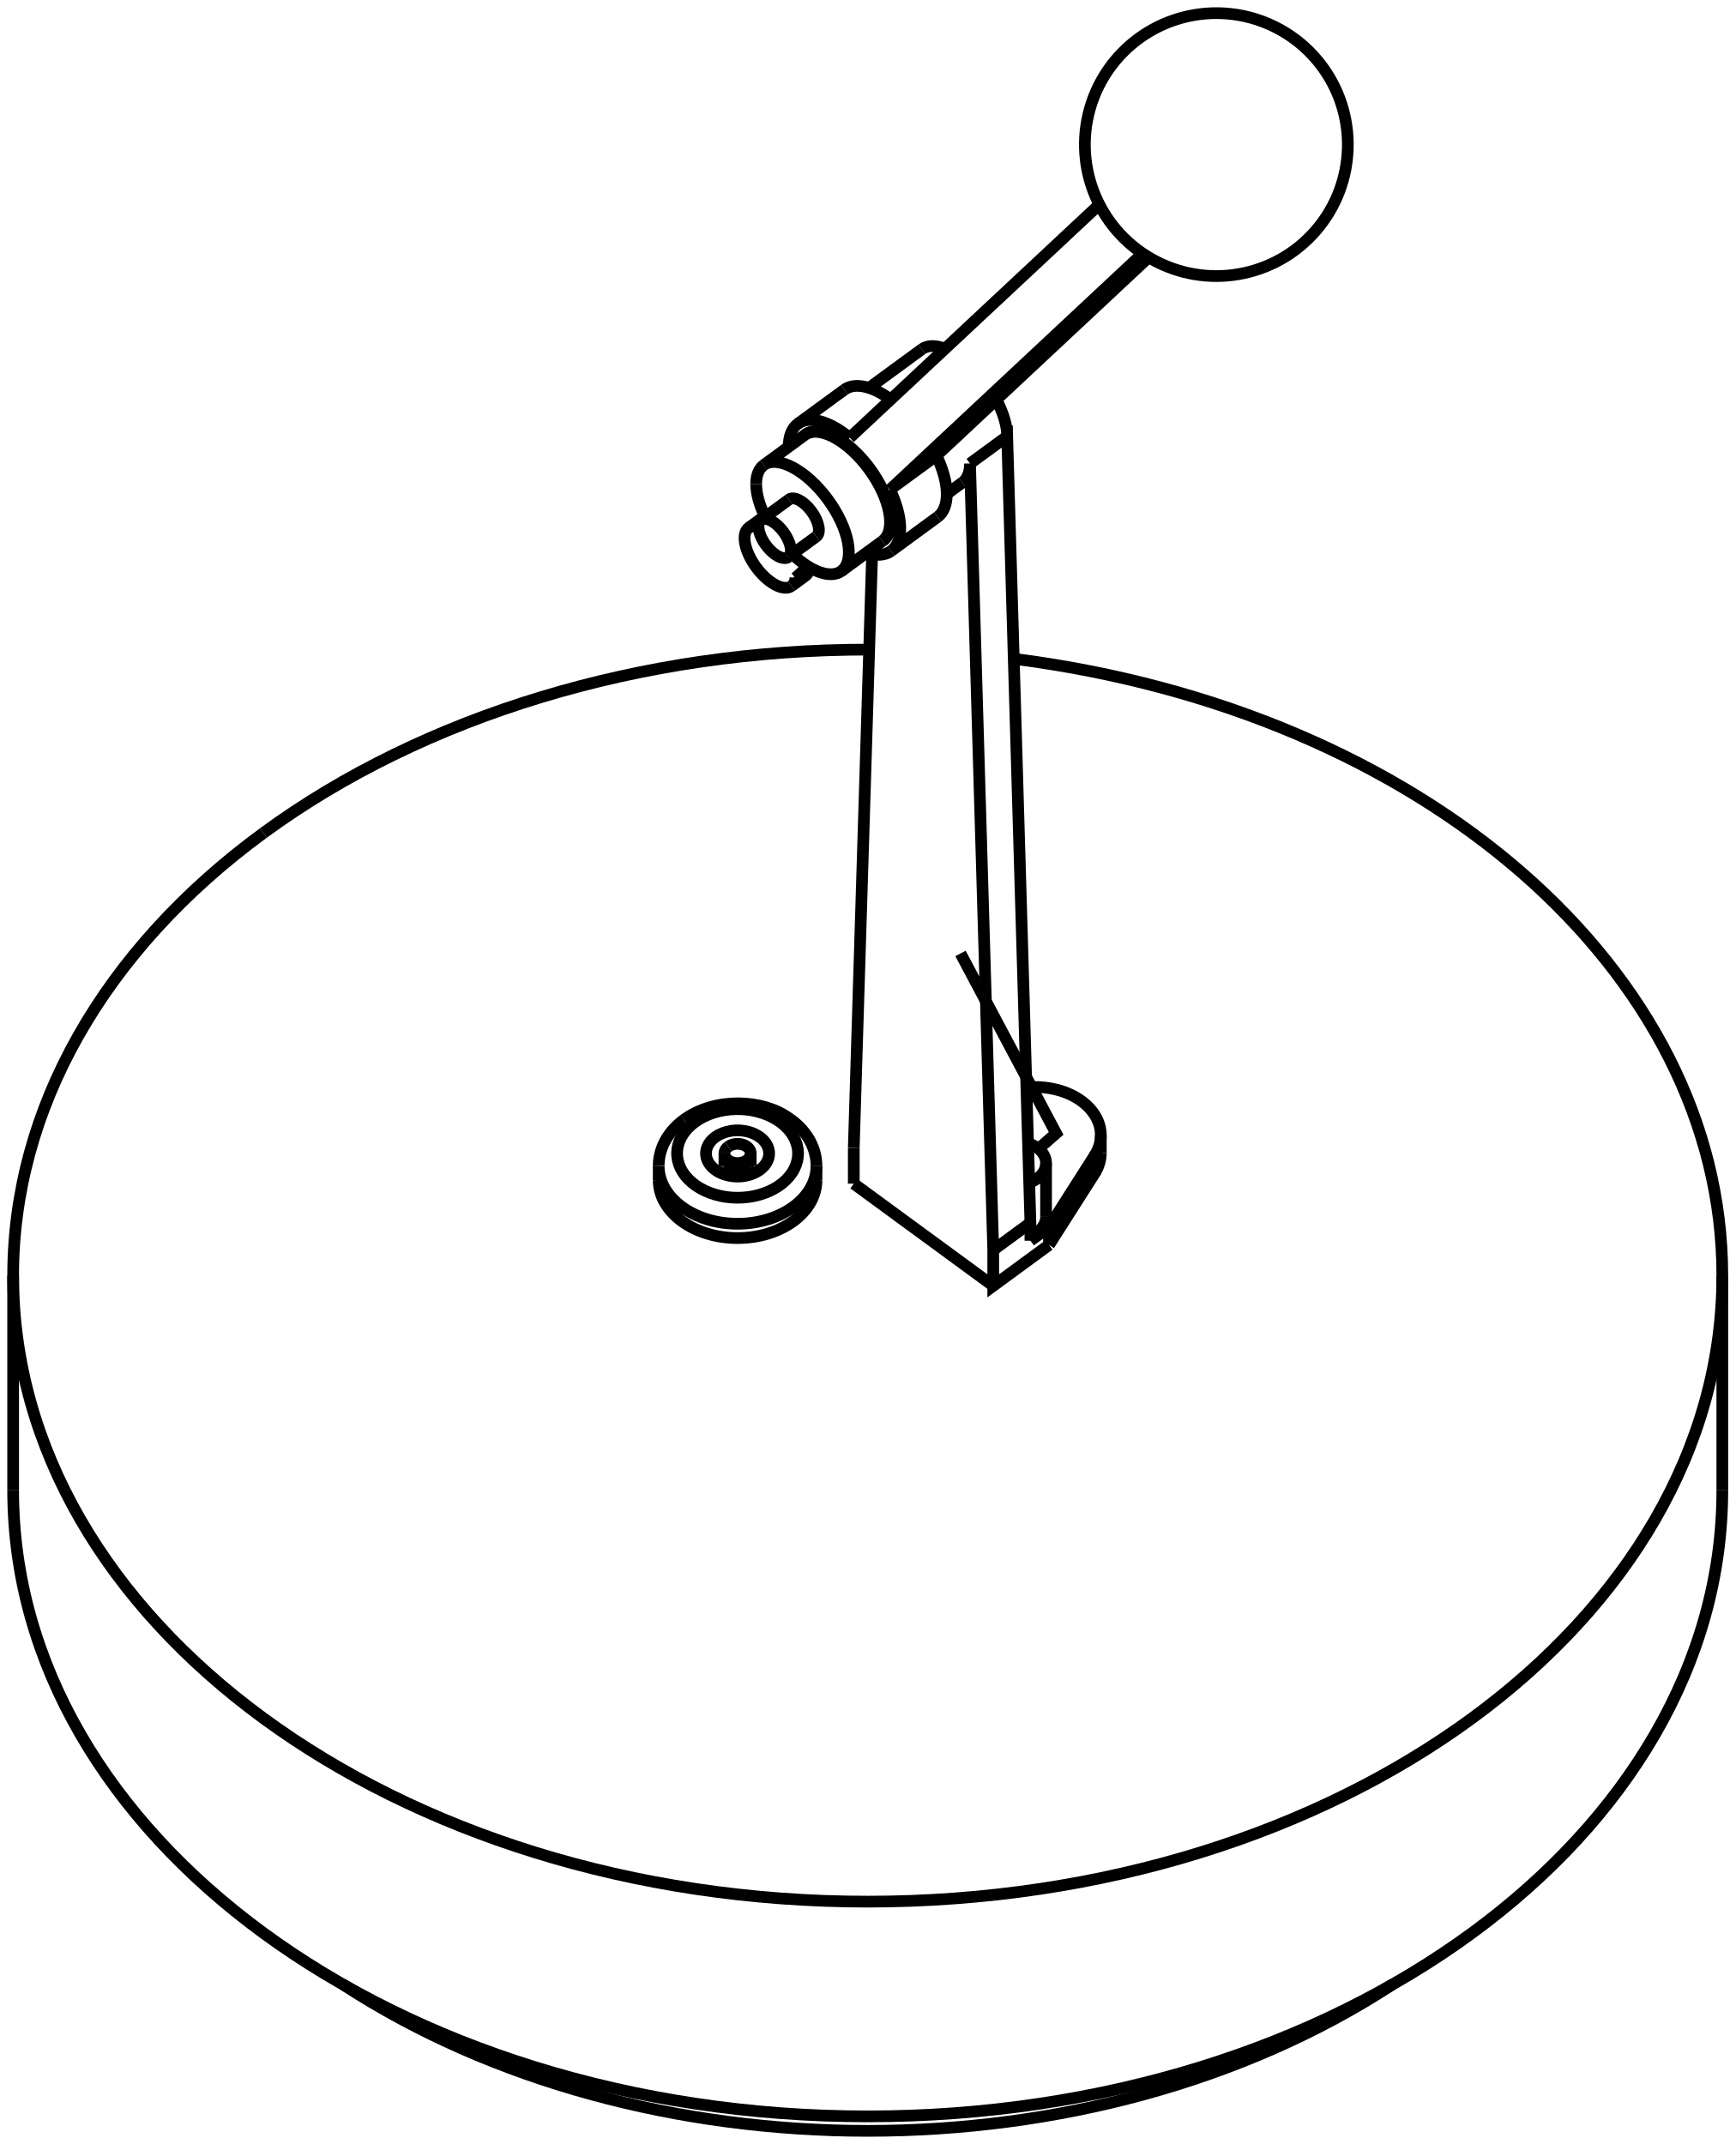
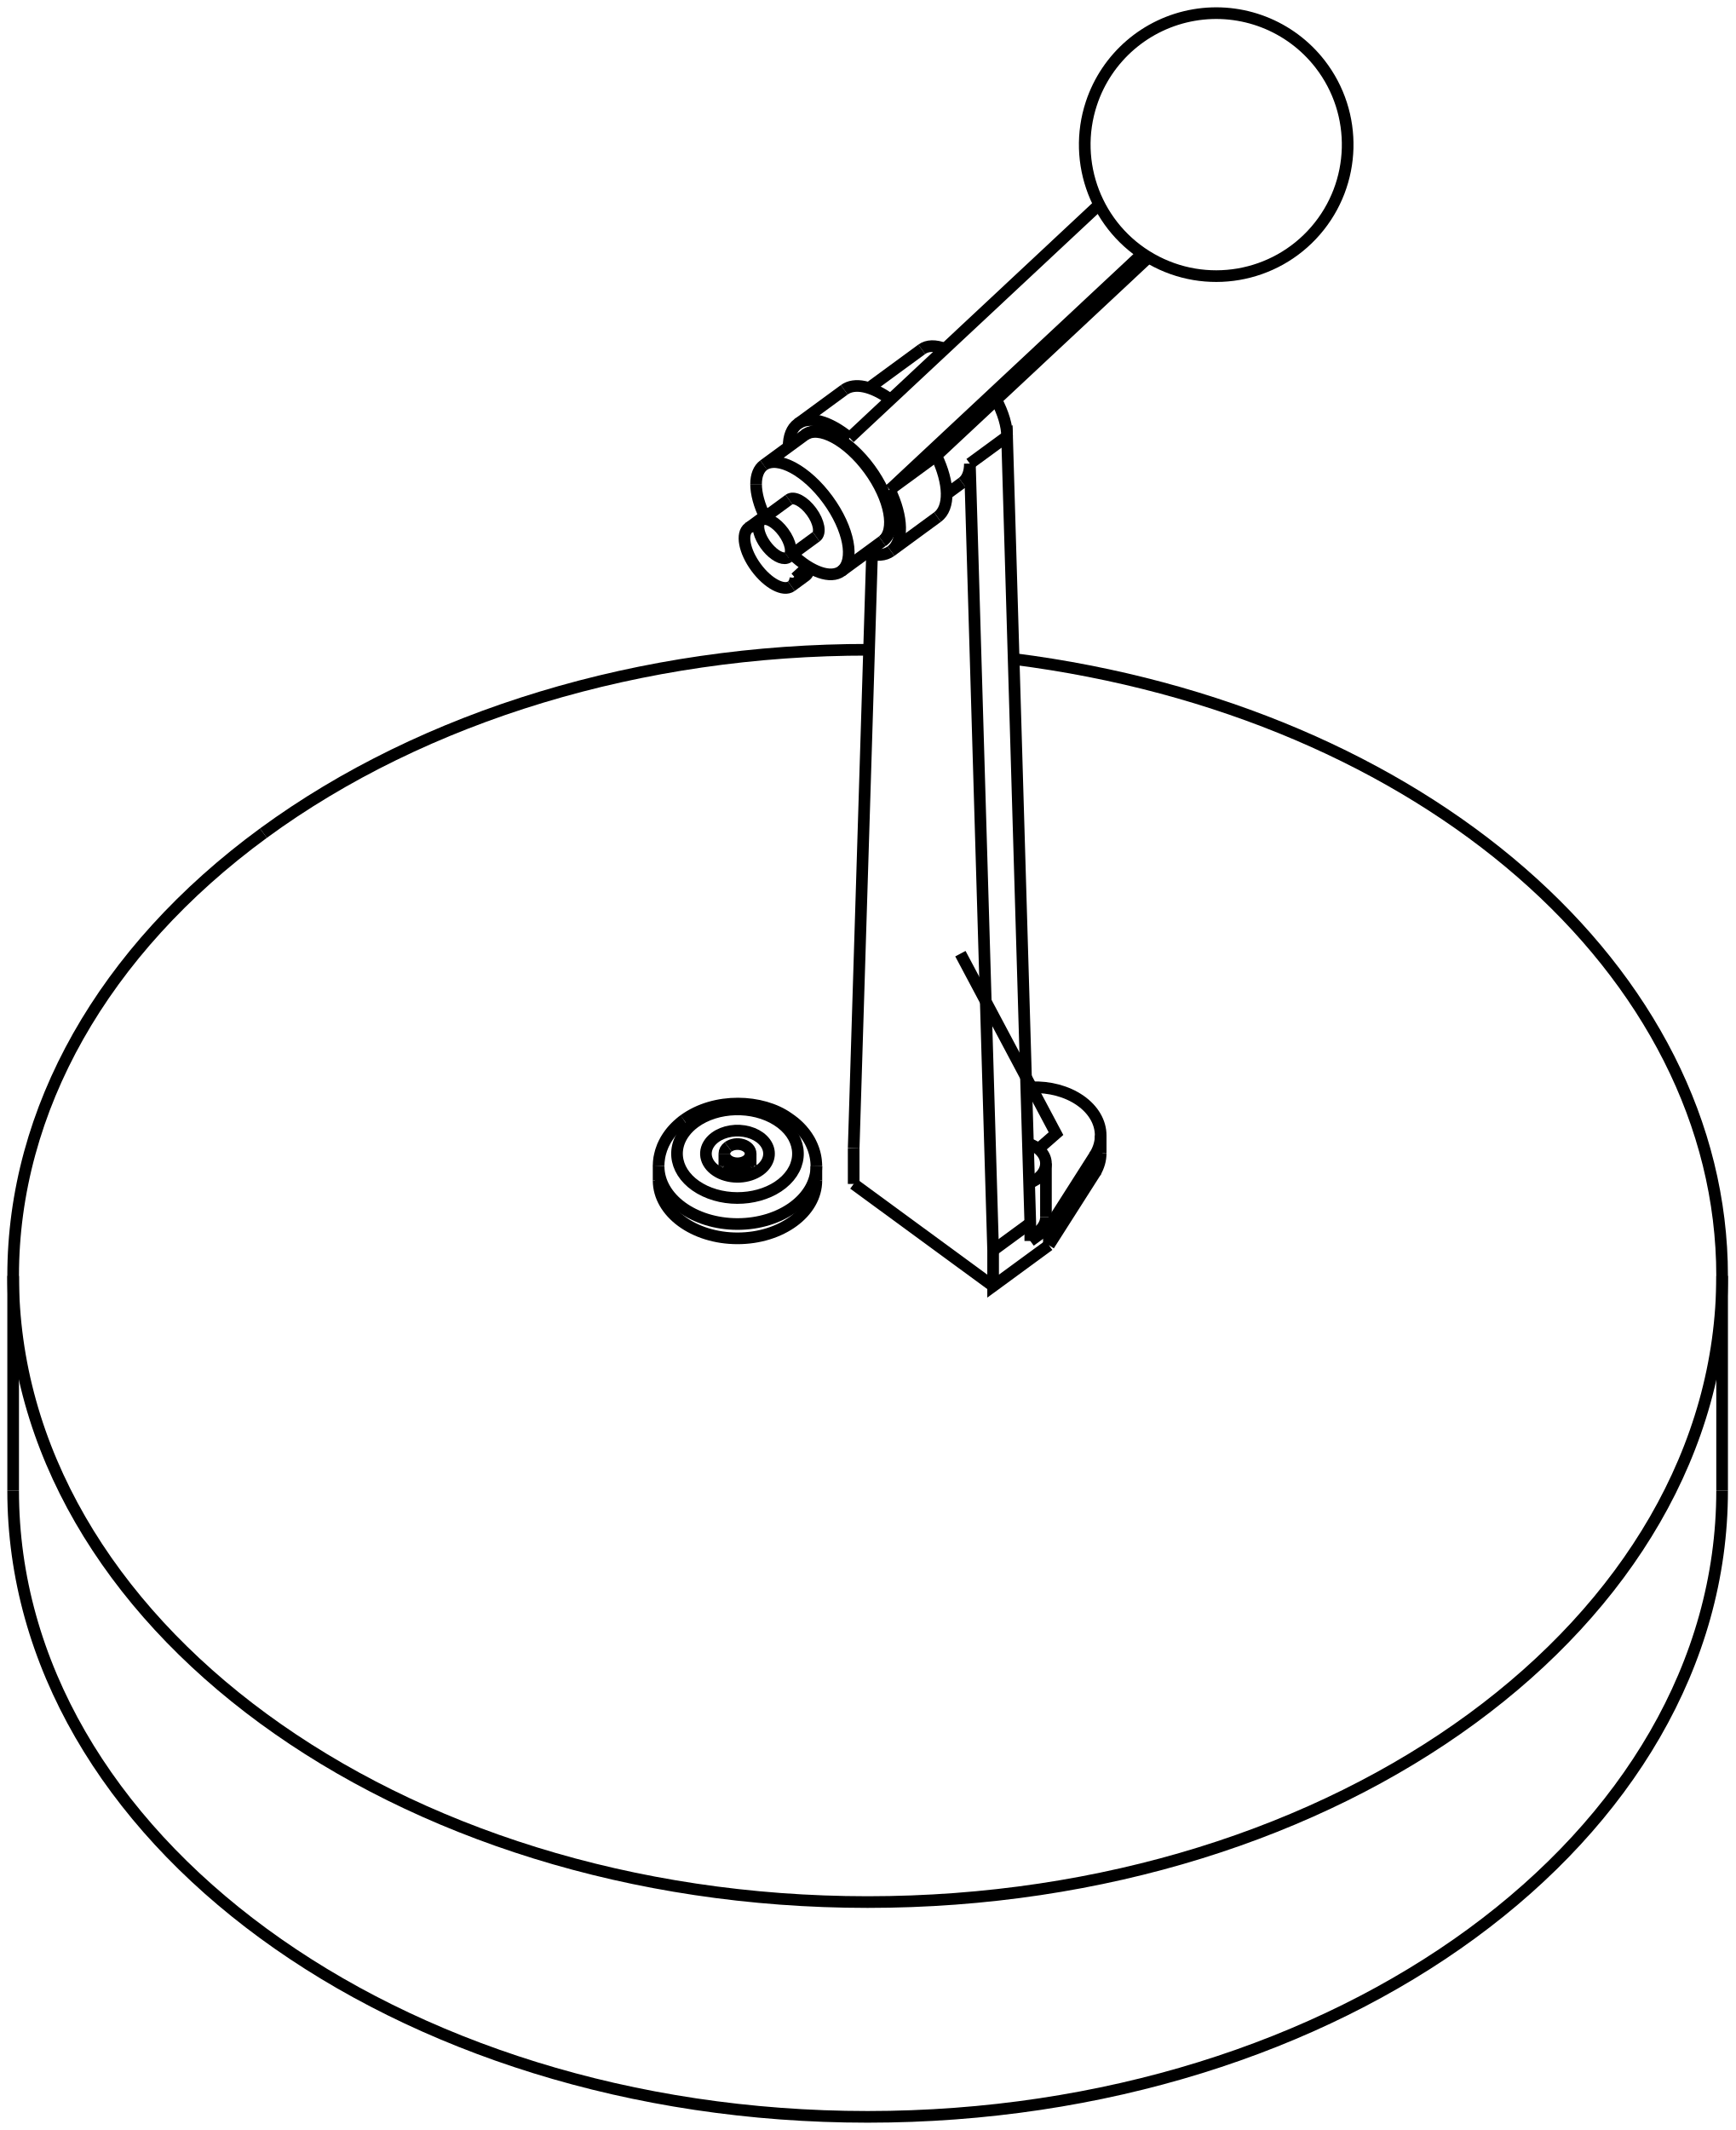
- <svg xmlns="http://www.w3.org/2000/svg" version="1.1" viewBox="-66 -52.132 132 163.094" fill="none" stroke="black" stroke-width="0.6%" vector-effect="non-scaling-stroke">
+ <svg xmlns="http://www.w3.org/2000/svg" version="1.1" viewBox="-66 -52.132 132 161.993" fill="none" stroke="black" stroke-width="0.6%" vector-effect="non-scaling-stroke">
  <path d="M -45.962 11.231 A 65 47.621 360 0 1 0.11 -2.716" />
  <path d="M 11.107 -2.016 A 65 47.621 360 0 1 65 44.905 A 65 47.621 360 0 1 -65 44.905 A 65 47.621 360 0 1 -45.962 11.231" />
  <path d="M -65 61.24 A 65 47.621 180 0 0 65 61.24" />
  <path d="M -15.899 37.652 A 6 4.396 180 0 0 -3.899 37.652" />
  <path d="M 17.317 37.035 A 5 3.663 180 0 0 17.728 35.58" />
  <path d="M 13.789 42.573 L 17.317 37.035 L 17.317 35.673 A 5 3.663 180 0 0 17.728 34.219 A 5 3.663 180 0 0 12.458 30.561" />
  <path d="M 13.789 42.573 L 9.546 45.682 L 9.546 42.959 L 7.778 -16.869 A 5 2.406 233.772 0 1 7.198 -15.426" />
  <path d="M -1.061 37.911 L 9.546 45.682" />
  <path d="M -3.899 36.563 A 6 4.396 360 0 1 -15.899 36.563 L -15.899 37.652" />
  <path d="M -1.061 35.189 L -1.061 37.911" />
  <path d="M 13.789 42.573 L 13.789 41.212 L 17.317 35.673" />
  <path d="M 12.374 42.248 L 12.374 40.887 L 10.607 -18.942 L 7.778 -16.869" />
  <path d="M 12.374 42.248 L 13.789 41.212" />
  <path d="M 12.374 40.887 L 9.546 42.959" />
  <path d="M 0.334 -9.969 L -1.061 35.189" />
-   <path d="M -39.909 98.828 A 60 43.958 180 0 0 39.909 98.828" />
  <path d="M -13.152 33.227 A 4.6 3.37 360 1 1 -13.936 33.994 A 4.6 3.37 360 0 1 -13.152 33.227 Z" />
  <path d="M 10.607 -18.942 A 5 2.406 53.772 0 0 9.781 -21.732" />
  <path d="M 5.882 -25.608 A 5 2.406 53.772 0 0 4.116 -25.565" />
  <path d="M 12.989 35.251 C 13.07 35.18 13.15 35.11 13.229 35.046 C 13.31 34.98 13.39 34.91 13.466 34.839 C 13.54 34.78 13.61 34.71 13.683 34.65 C 13.76 34.59 13.83 34.52 13.899 34.461 C 13.97 34.4 14.04 34.33 14.114 34.271 C 14.19 34.21 14.26 34.14 14.328 34.081 L 7.057 20.398" />
  <path d="M 13.564 40.435 A 2.25 1.648 360 0 1 12.374 41.889" />
  <path d="M -8.202 36.853 A 2.4 1.758 360 0 1 -12.006 34.767 A 2.4 1.758 360 1 1 -8.202 36.853 Z" />
  <path d="M 12.196 34.835 A 2.25 1.648 360 0 1 13.564 36.351 L 13.564 40.435" />
  <path d="M 13.564 36.351 A 2.25 1.648 360 0 1 12.284 37.839" />
  <path d="M 5.314 -12.806 A 6 2.888 53.772 0 0 5.227 -17.476 L 21.367 -32.56" />
  <path d="M 1.748 -21.745 A 6 2.888 53.772 0 0 -1.778 -22.486" />
  <path d="M -5.489 -8.176 L -4.551 -9.052" />
  <path d="M -4.402 -8.962 L -4.429 -8.942" />
  <path d="M -5.489 -8.176 L -4.428 -8.953" />
  <path d="M 1.692 -14.886 A 6 2.888 233.772 0 1 1.778 -10.216 L 5.314 -12.806" />
  <path d="M 1.778 -10.216 A 6 2.888 233.772 0 1 -0.1 -10.079" />
  <path d="M 1.692 -14.886 L 5.227 -17.476" />
  <path d="M 1.692 -14.886 L 20.913 -32.849" />
  <path d="M 17.616 -36.574 L -1.37 -18.831" />
  <path d="M -6.01 -18.146 A 6 2.888 233.772 0 1 -5.314 -19.896 L -1.778 -22.486" />
  <path d="M -5.314 -19.896 A 6 2.888 233.772 0 1 -1.37 -18.831" />
  <path d="M -7.807 -12.815 L -7.878 -12.749" />
  <path d="M -8.246 -12.405 L -8.551 -12.121" />
  <path d="M -10.607 35.092 A 1 0.733 360 0 1 -8.899 35.61 L -8.899 36.544" />
  <path d="M -8.899 35.61 A 1 0.733 360 0 1 -10.899 35.61 L -10.899 36.544" />
  <path d="M -10.899 35.61 A 1 0.733 360 0 1 -10.607 35.092" />
  <path d="M -5.489 -8.176 A 2.75 1.323 233.772 0 1 -5.799 -7.551 L -4.739 -8.328 A 2.75 1.323 53.772 0 0 -4.428 -8.953" />
  <path d="M -5.799 -7.551 A 2.75 1.323 233.772 0 1 -9.05 -11.988 L -7.989 -12.765" />
  <path d="M -9.05 -11.988 A 2.75 1.323 233.772 0 1 -8.551 -12.121" />
  <path d="M -4.758 -19.063 A 5 2.406 233.772 0 1 -4.723 -19.09 A 5 2.406 233.772 1 1 1.187 -11.023 A 5 2.406 233.772 0 1 1.151 -10.998" />
  <path d="M -7.825 -12.852 A 2.75 1.323 53.772 0 0 -7.989 -12.765" />
  <path d="M -4.721 -19.087 A 5 2.406 233.772 0 1 -4.687 -19.115" />
  <path d="M 1.222 -11.049 A 5 2.406 233.772 0 1 1.185 -11.025" />
  <path d="M 1.117 -10.971 A 5 2.406 53.772 0 0 -4.793 -19.038 L -7.905 -16.758 A 5 2.406 233.772 0 1 -1.995 -8.692 A 5 2.406 233.772 0 1 -5.734 -9.981" />
  <path d="M -8.485 -15.315 A 5 2.406 233.772 0 1 -7.905 -16.758" />
  <path d="M -7.802 -12.804 A 5 2.406 233.772 0 1 -8.485 -15.315" />
  <path d="M -5.984 -14.137 A 1.75 0.842 233.772 0 1 -3.916 -11.313" />
  <path d="M -8.309 -12.077 A 1.75 0.842 233.772 0 1 -8.105 -12.582 L -5.984 -14.137" />
  <path d="M -8.105 -12.582 A 1.75 0.842 233.772 0 1 -6.037 -9.759 L -3.916 -11.313" />
  <path d="M -6.037 -9.759 A 1.75 0.842 233.772 0 1 -8.309 -12.077" />
  <path d="M -65 44.905 L -65 61.24" />
  <path d="M 65 44.905 L 65 61.24" />
  <path d="M -3.899 36.563 L -3.899 37.652" />
  <path d="M 17.728 34.219 L 17.728 35.58" />
  <path d="M -3.899 36.563 C -3.9 36.51 -3.9 36.46 -3.902 36.416 C -3.9 36.37 -3.91 36.32 -3.911 36.269 C -3.91 36.22 -3.92 36.17 -3.925 36.123 C -3.93 36.07 -3.94 36.03 -3.944 35.977 C -3.95 35.93 -3.96 35.88 -3.969 35.831 C -3.98 35.78 -3.99 35.73 -4 35.687 C -4.01 35.64 -4.02 35.59 -4.035 35.544 C -4.05 35.5 -4.06 35.45 -4.077 35.402 C -4.09 35.35 -4.11 35.31 -4.123 35.261 C -4.14 35.21 -4.16 35.17 -4.175 35.122 C -4.19 35.08 -4.21 35.03 -4.232 34.984 C -4.25 34.94 -4.27 34.89 -4.294 34.848 C -4.32 34.8 -4.34 34.76 -4.36 34.714 C -4.38 34.67 -4.41 34.63 -4.432 34.582 C -4.46 34.54 -4.48 34.5 -4.508 34.453 C -4.53 34.41 -4.56 34.37 -4.59 34.325 C -4.61 34.29 -4.64 34.26 -4.659 34.222 C -4.68 34.19 -4.71 34.15 -4.732 34.121 C -4.76 34.09 -4.78 34.05 -4.808 34.022 C -4.83 33.99 -4.86 33.96 -4.887 33.924 C -4.91 33.89 -4.94 33.86 -4.968 33.828 C -5 33.8 -5.02 33.77 -5.052 33.734 C -5.08 33.7 -5.11 33.67 -5.139 33.642 C -5.17 33.61 -5.2 33.58 -5.229 33.551 C -5.26 33.52 -5.29 33.49 -5.321 33.463 C -5.35 33.43 -5.38 33.41 -5.416 33.377 C -5.45 33.35 -5.48 33.32 -5.513 33.292 C -5.55 33.26 -5.58 33.24 -5.612 33.21 C -5.75 33.1 -5.89 33 -6.033 32.902 C -8.02 31.49 -11.61 31.32 -13.98 33.051" />
  <path d="M -15.899 36.563 C -15.9 36.53 -15.9 36.49 -15.898 36.459 C -15.9 36.42 -15.9 36.39 -15.894 36.355 C -15.89 36.32 -15.89 36.29 -15.887 36.25 C -15.88 36.22 -15.88 36.18 -15.877 36.147 C -15.87 36.11 -15.87 36.08 -15.864 36.043 C -15.86 36.01 -15.85 35.97 -15.849 35.94 C -15.84 35.91 -15.84 35.87 -15.831 35.837 C -15.82 35.8 -15.82 35.77 -15.81 35.734 C -15.8 35.7 -15.79 35.67 -15.786 35.632 C -15.78 35.6 -15.77 35.56 -15.76 35.531 C -15.75 35.5 -15.74 35.46 -15.731 35.43 C -15.72 35.4 -15.71 35.36 -15.699 35.33 C -15.69 35.3 -15.68 35.26 -15.665 35.23 C -15.65 35.2 -15.64 35.16 -15.628 35.132 C -15.62 35.1 -15.6 35.07 -15.589 35.034 C -15.57 35 -15.56 34.97 -15.547 34.937 C -15.53 34.89 -15.5 34.85 -15.482 34.801 C -15.46 34.76 -15.44 34.71 -15.413 34.666 C -15.39 34.62 -15.36 34.58 -15.339 34.534 C -15.31 34.49 -15.29 34.45 -15.26 34.404 C -15.23 34.36 -15.21 34.32 -15.177 34.276 C -15.15 34.23 -15.12 34.19 -15.088 34.151 C -15.06 34.11 -15.03 34.07 -14.996 34.028 C -14.96 33.99 -14.93 33.95 -14.899 33.908 C -14.87 33.87 -14.83 33.83 -14.798 33.791 C -14.76 33.75 -14.73 33.71 -14.692 33.676 C -14.66 33.64 -14.62 33.6 -14.583 33.564 C -14.55 33.53 -14.51 33.49 -14.47 33.455 C -14.39 33.38 -14.31 33.31 -14.232 33.247 C -14.15 33.18 -14.07 33.11 -13.98 33.051" />
  <path d="M 6.01 -14.556 L 7.198 -15.426" />
  <path d="M 0.1 -22.623 L 4.116 -25.565" />
  <path d="M -9.03 36.677 C -9.04 36.68 -9.04 36.69 -9.053 36.693 C -9.06 36.7 -9.07 36.7 -9.078 36.71 C -9.09 36.72 -9.1 36.72 -9.106 36.727 C -9.12 36.73 -9.13 36.74 -9.136 36.744 C -9.15 36.75 -9.16 36.76 -9.168 36.761 C -9.18 36.77 -9.19 36.77 -9.202 36.777 C -9.21 36.78 -9.23 36.79 -9.237 36.793 C -9.25 36.8 -9.26 36.8 -9.275 36.809 C -9.29 36.81 -9.3 36.82 -9.315 36.824 C -9.33 36.83 -9.34 36.83 -9.356 36.838 C -9.37 36.84 -9.38 36.85 -9.398 36.851 C -9.41 36.86 -9.43 36.86 -9.443 36.863 C -9.46 36.87 -9.47 36.87 -9.488 36.875 C -9.5 36.88 -9.52 36.88 -9.535 36.885 C -9.55 36.89 -9.57 36.89 -9.583 36.894 C -9.6 36.9 -9.61 36.9 -9.631 36.902 C -9.65 36.9 -9.67 36.91 -9.69 36.91 C -9.71 36.91 -9.73 36.91 -9.75 36.915 C -9.77 36.92 -9.79 36.92 -9.81 36.919 C -9.83 36.92 -9.85 36.92 -9.871 36.921 C -9.89 36.92 -9.91 36.92 -9.931 36.921 C -9.95 36.92 -9.97 36.92 -9.992 36.919 C -10.01 36.92 -10.03 36.92 -10.052 36.915 C -10.07 36.91 -10.09 36.91 -10.112 36.909 C -10.13 36.91 -10.15 36.9 -10.171 36.901 C -10.19 36.9 -10.21 36.9 -10.228 36.892 C -10.25 36.89 -10.27 36.88 -10.285 36.881 C -10.3 36.88 -10.32 36.87 -10.339 36.868 C -10.41 36.85 -10.48 36.83 -10.538 36.803 C -10.86 36.66 -10.91 36.52 -10.903 36.537 C -10.9 36.54 -10.9 36.54 -10.903 36.538 C -10.9 36.54 -10.9 36.54 -10.902 36.539 C -10.9 36.54 -10.9 36.54 -10.902 36.542 C -10.9 36.54 -10.9 36.54 -10.901 36.545 C -10.9 36.55 -10.9 36.55 -10.9 36.549 C -10.9 36.55 -10.9 36.55 -10.9 36.553 C -10.9 36.55 -10.9 36.56 -10.9 36.558 C -10.9 36.56 -10.9 36.56 -10.899 36.563" />
  <path d="M -8.899 36.563 C -8.9 36.56 -8.9 36.56 -8.899 36.558 C -8.9 36.56 -8.9 36.55 -8.899 36.553 C -8.9 36.55 -8.9 36.55 -8.899 36.549 C -8.9 36.55 -8.9 36.55 -8.898 36.545 C -8.9 36.54 -8.9 36.54 -8.897 36.542 C -8.9 36.54 -8.9 36.54 -8.897 36.539 C -8.9 36.54 -8.9 36.54 -8.896 36.538 C -8.9 36.54 -8.9 36.54 -8.896 36.537 C -8.9 36.54 -8.9 36.54 -8.896 36.538 C -8.9 36.54 -8.9 36.54 -8.897 36.539 C -8.9 36.54 -8.9 36.54 -8.898 36.542 C -8.9 36.54 -8.9 36.54 -8.9 36.546 C -8.9 36.55 -8.9 36.55 -8.903 36.55 C -8.9 36.55 -8.91 36.55 -8.907 36.557 C -8.91 36.56 -8.91 36.56 -8.912 36.564 C -8.91 36.57 -8.92 36.57 -8.918 36.572 C -8.92 36.58 -8.92 36.58 -8.926 36.582 C -8.93 36.59 -8.93 36.59 -8.935 36.593 C -8.94 36.6 -8.94 36.6 -8.946 36.605 C -8.95 36.61 -8.95 36.61 -8.952 36.611 C -8.95 36.61 -8.96 36.62 -8.959 36.618 C -8.96 36.62 -8.96 36.62 -8.966 36.624 C -8.97 36.63 -8.97 36.63 -8.974 36.631 C -8.98 36.63 -8.98 36.64 -8.982 36.639 C -8.98 36.64 -8.99 36.64 -8.99 36.646 C -8.99 36.65 -9 36.65 -8.999 36.654 C -9 36.66 -9.01 36.66 -9.009 36.661 C -9.01 36.66 -9.02 36.67 -9.019 36.669 C -9.02 36.67 -9.03 36.67 -9.03 36.677" />
  <path d="M 34.416 -47.264 A 10 10 0 0 0 17.022 -44.27 A 10 10 0 1 0 34.416 -47.264 Z" />
  <path d="M -4.43 -8.936 L -4.398 -8.959" />
  <path d="M 1.117 -10.971 L -1.995 -8.692" />
</svg>
